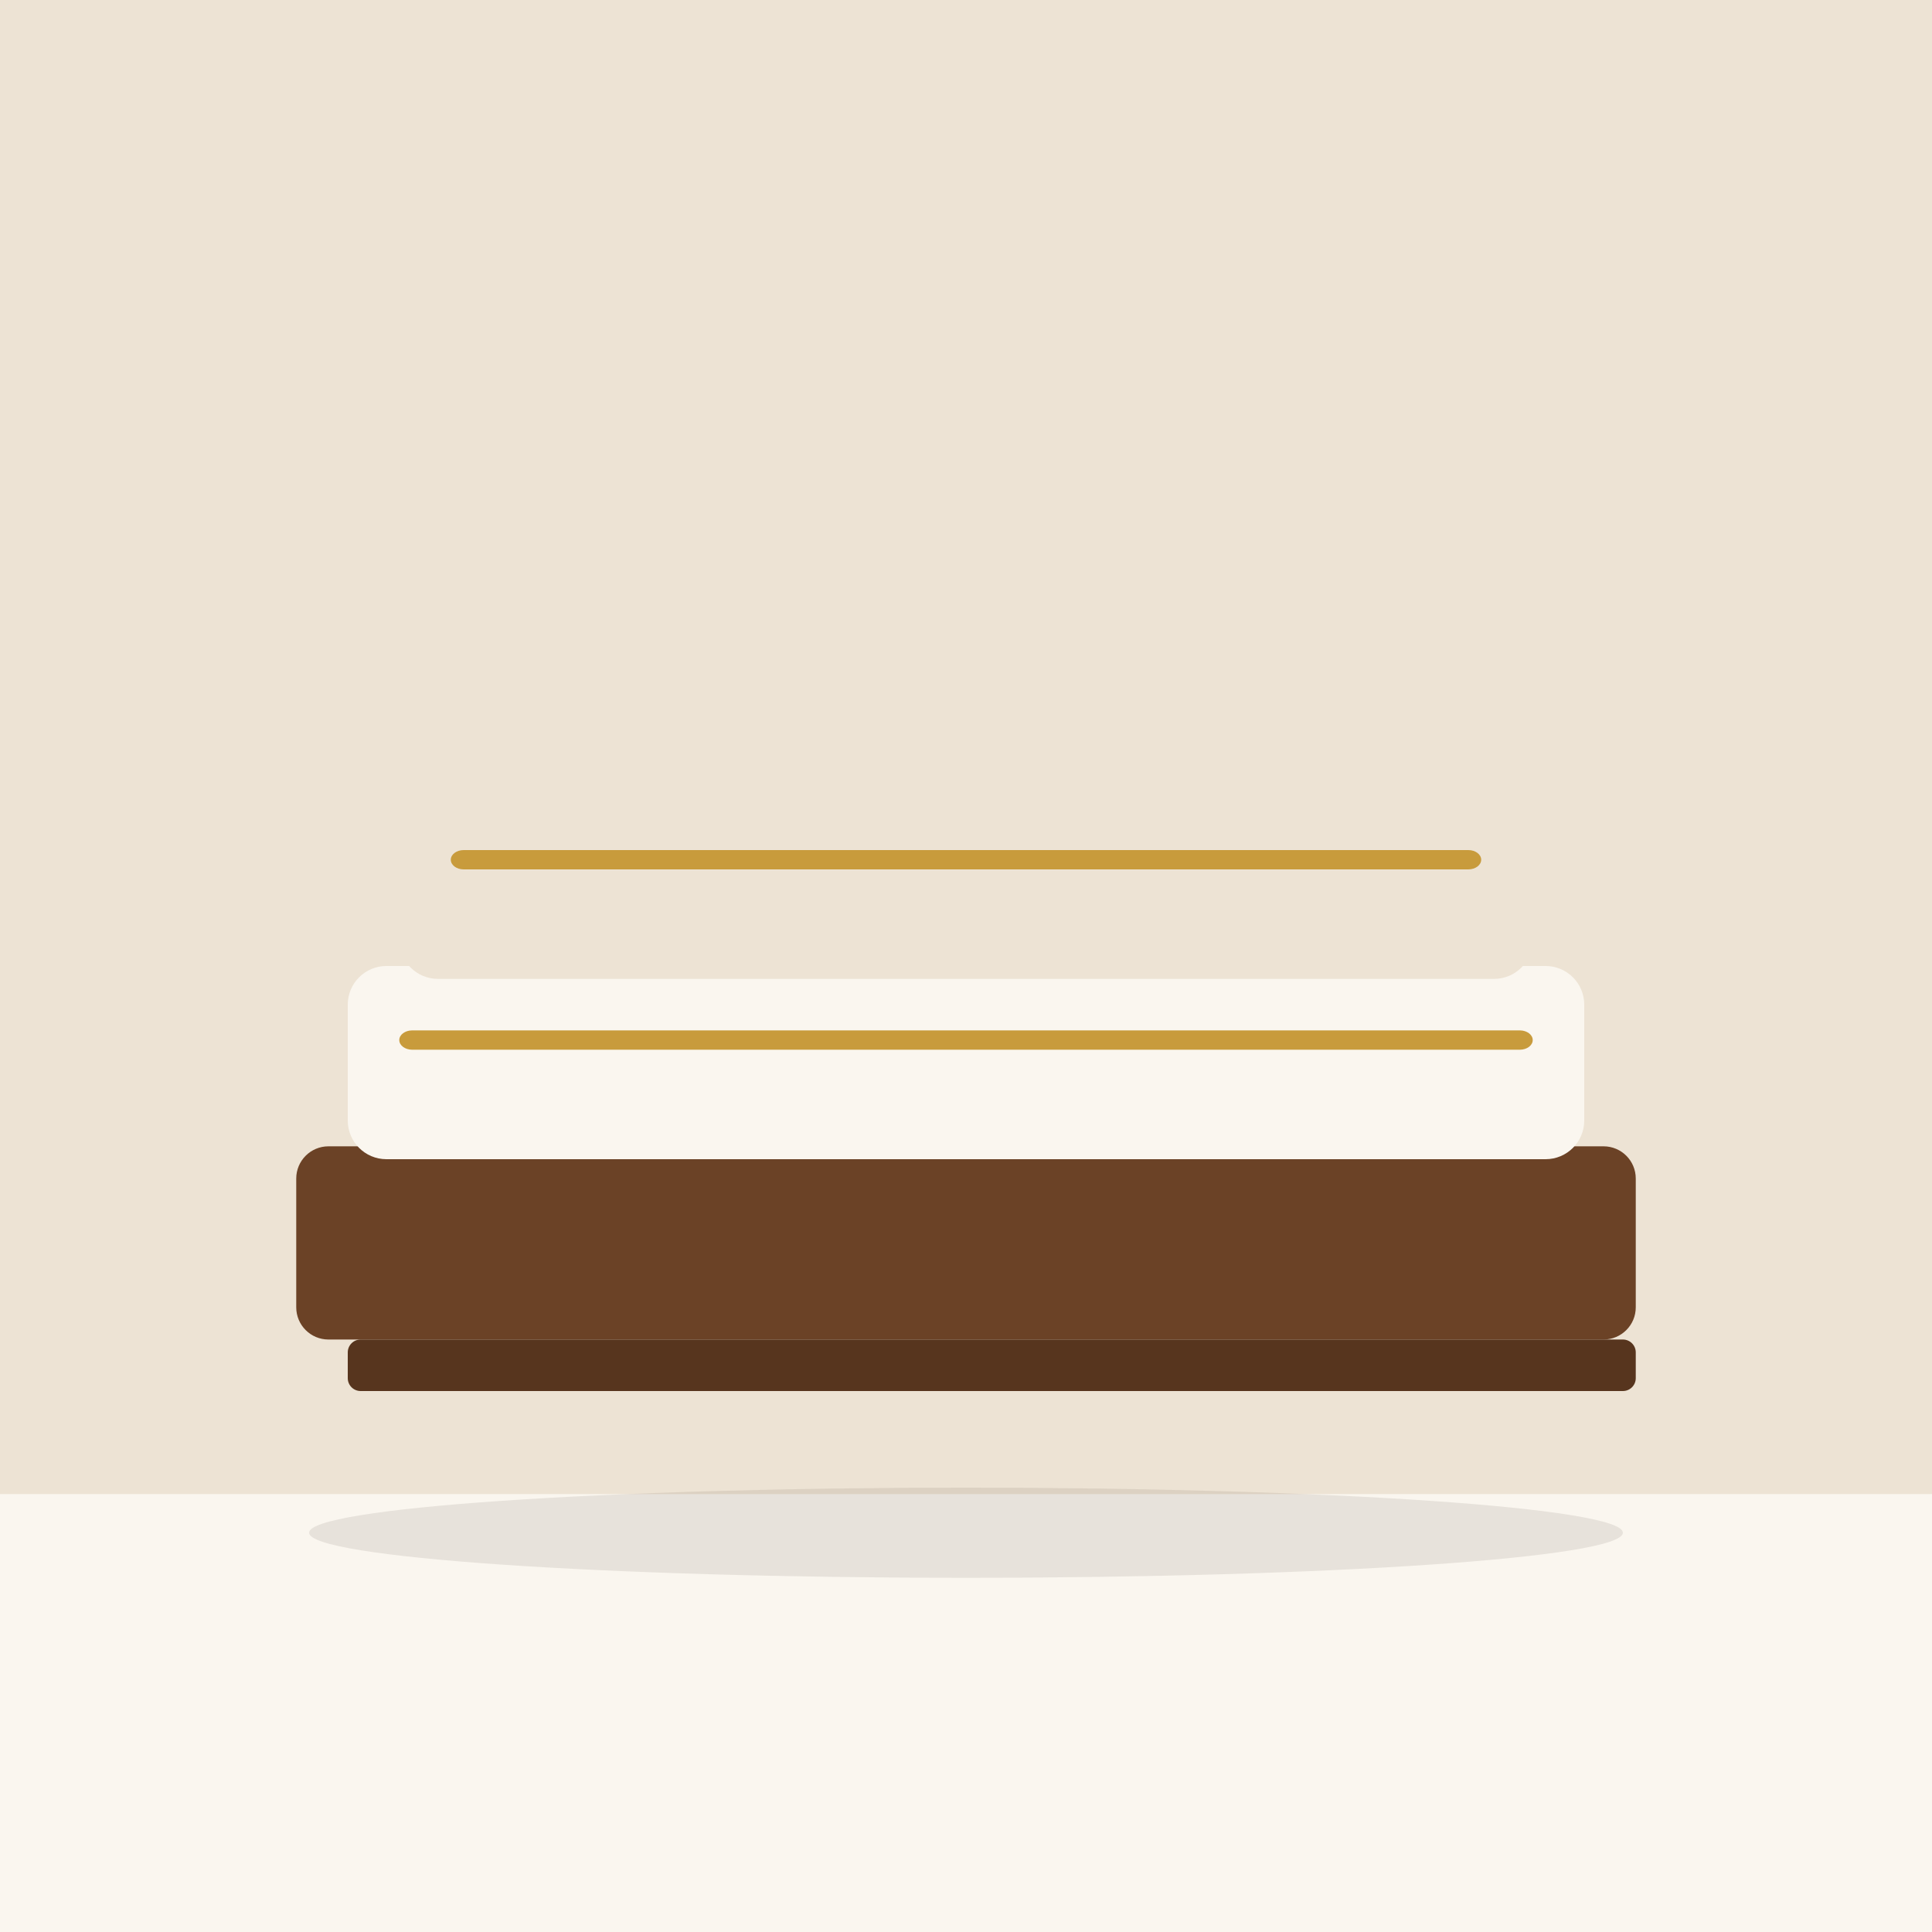
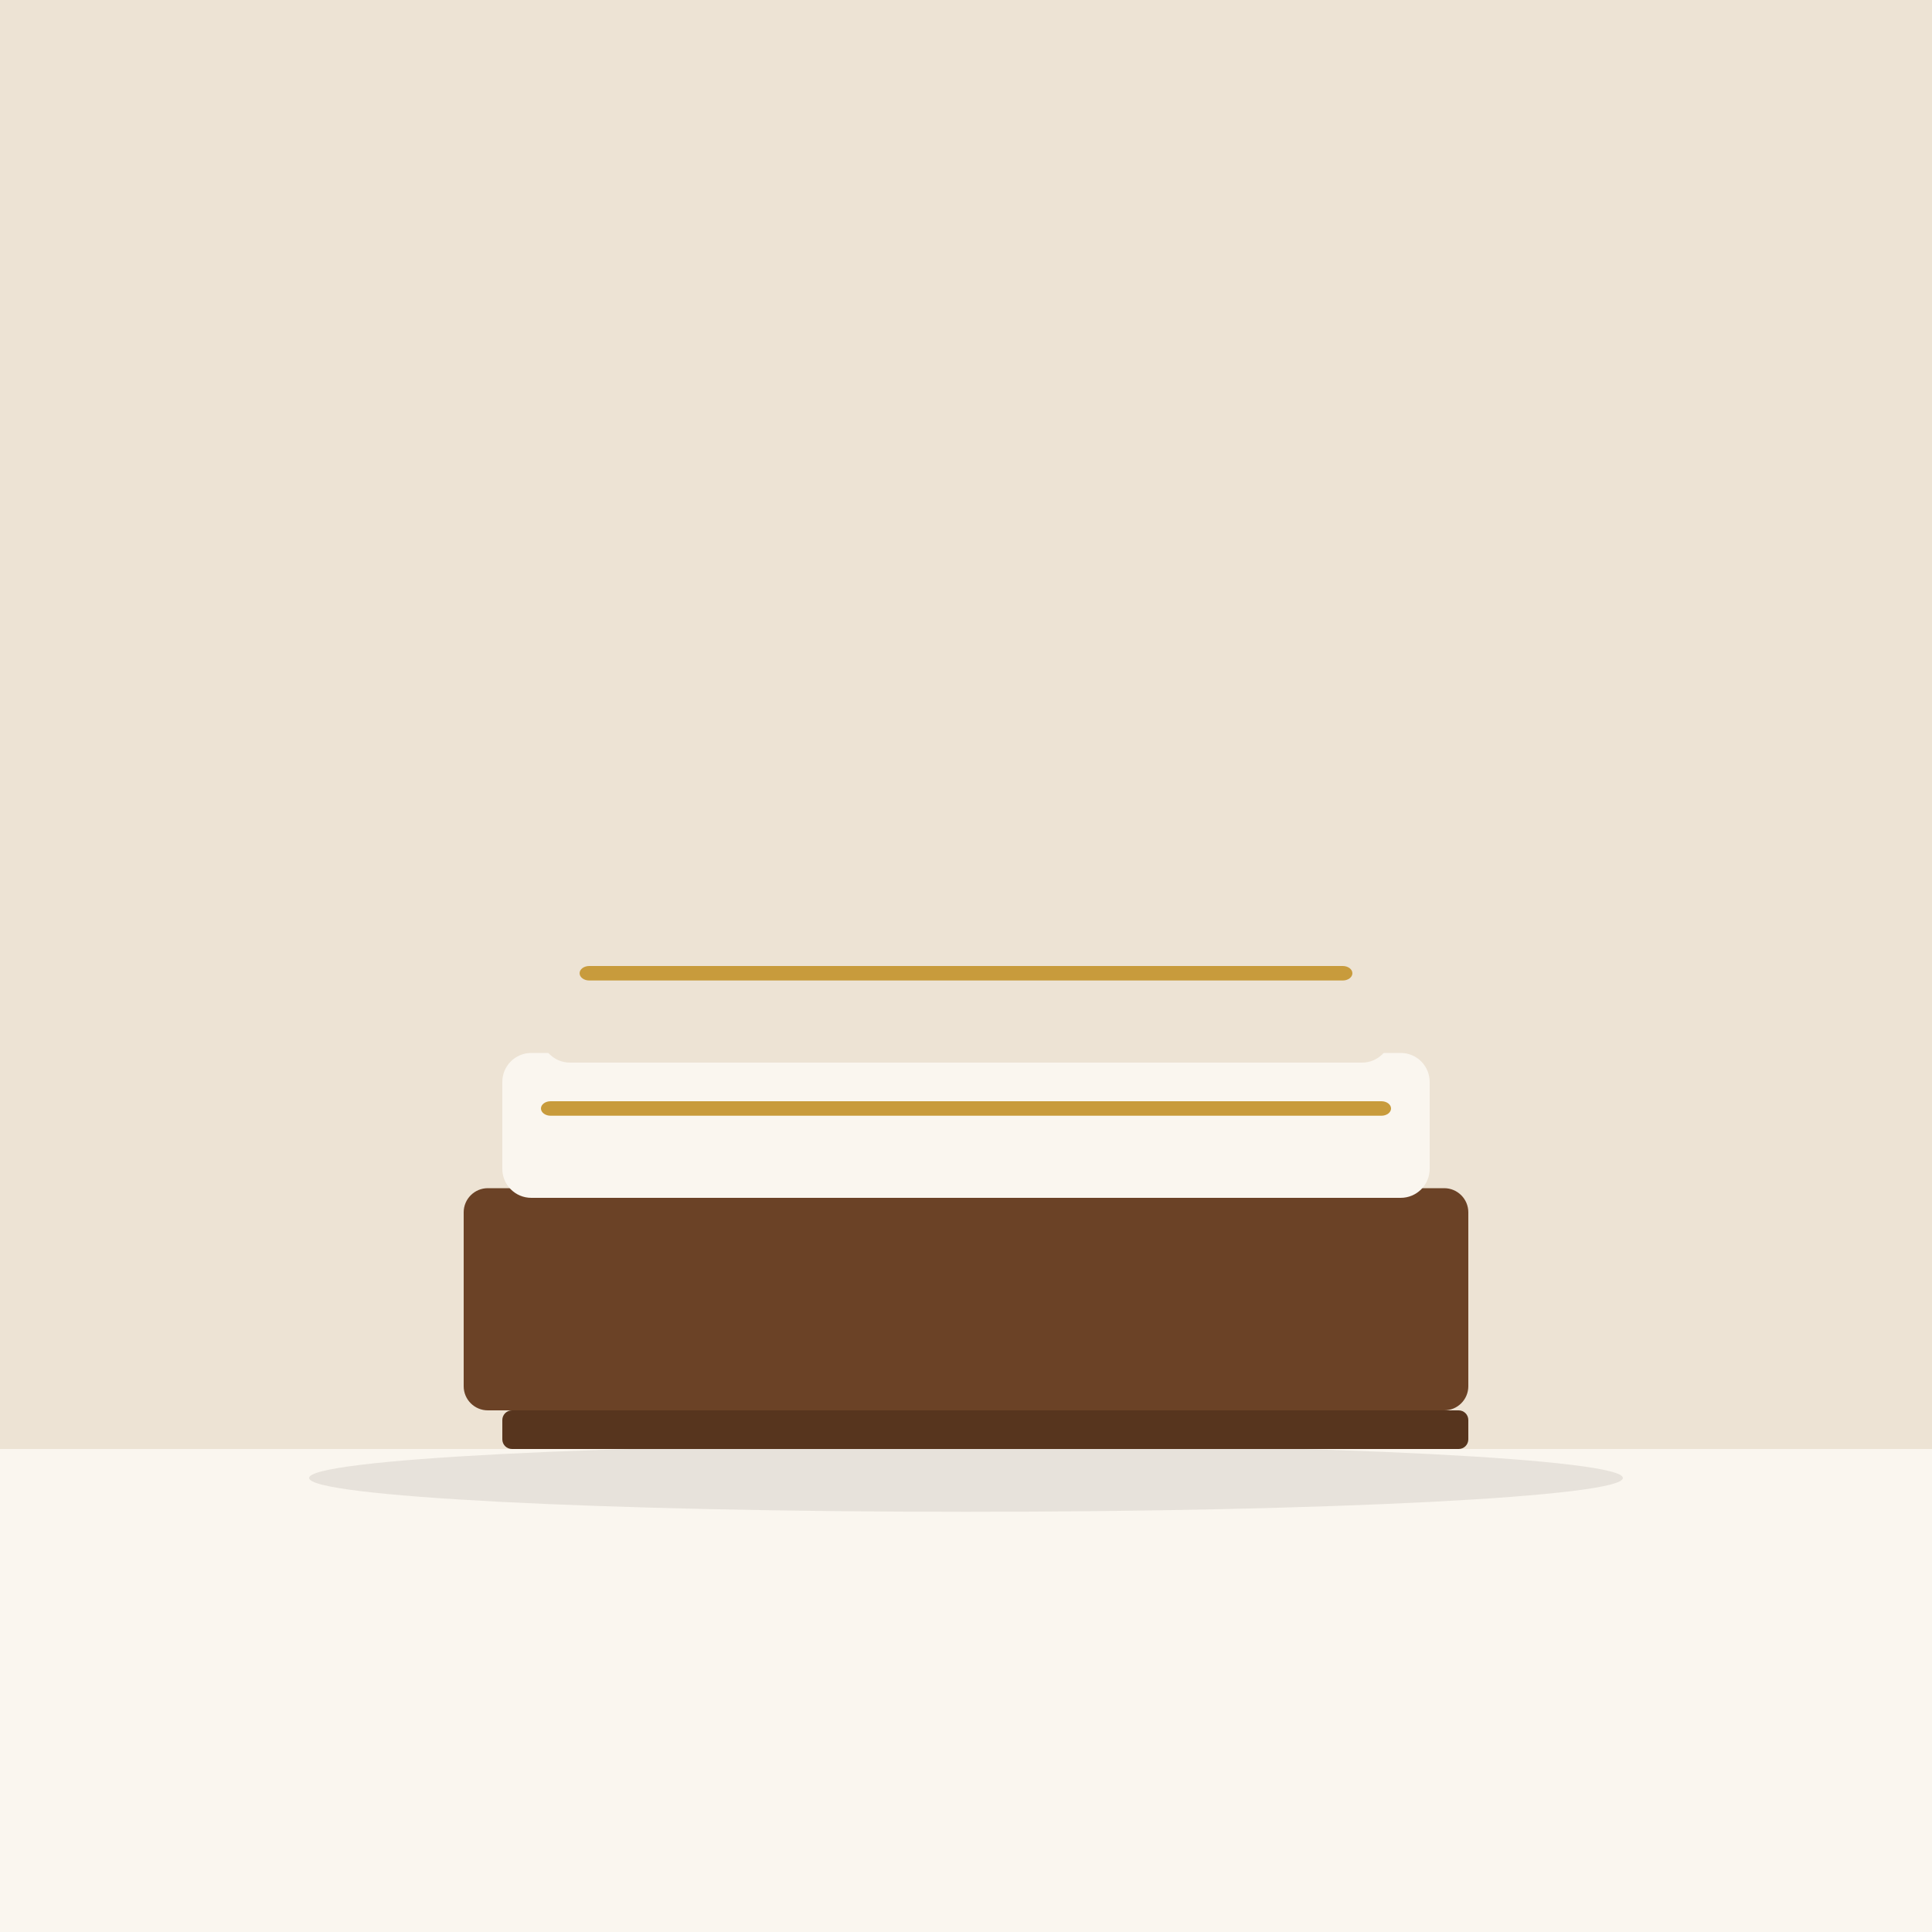
- <svg xmlns="http://www.w3.org/2000/svg" width="800" height="800" viewBox="0 0 300 300" role="img" aria-label="Showroom photo 5">
-   <rect width="300" height="300" fill="#EDE3D4" />
-   <rect x="0" y="232" width="300" height="68" rx="0" fill="#FAF6EF" />
-   <ellipse cx="150" cy="238" rx="102" ry="7" fill="#3E2A1E" opacity="0.10" />
-   <g transform="translate(-50,0)">
-     <rect x="96" y="178" width="208" height="30" rx="5" fill="#6B4226" />
+ <svg xmlns="http://www.w3.org/2000/svg" width="800" height="800" viewBox="0 0 400 400" role="img" aria-label="Showroom photo 5">
+   <rect width="400" height="400" fill="#EDE3D4" />
+   <rect x="0" y="300" width="400" height="100" rx="0" fill="#FAF6EF" />
+   <ellipse cx="200" cy="306" rx="136" ry="7" fill="#3E2A1E" opacity="0.10" />
+   <g transform="translate(0,68)">
+     <rect x="96" y="178" width="208" height="46" rx="5" fill="#6B4226" />
    <rect x="104" y="150" width="192" height="30" rx="6" fill="#FAF6EF" />
    <rect x="112" y="122" width="176" height="30" rx="6" fill="#EDE3D4" />
    <rect x="120" y="132" width="160" height="3" rx="2" fill="#C89B3C" />
    <rect x="112" y="160" width="176" height="3" rx="2" fill="#C89B3C" />
-     <rect x="104" y="208" width="200" height="8" rx="2" fill="#57351E" />
+     <rect x="104" y="224" width="200" height="8" rx="2" fill="#57351E" />
  </g>
</svg>
